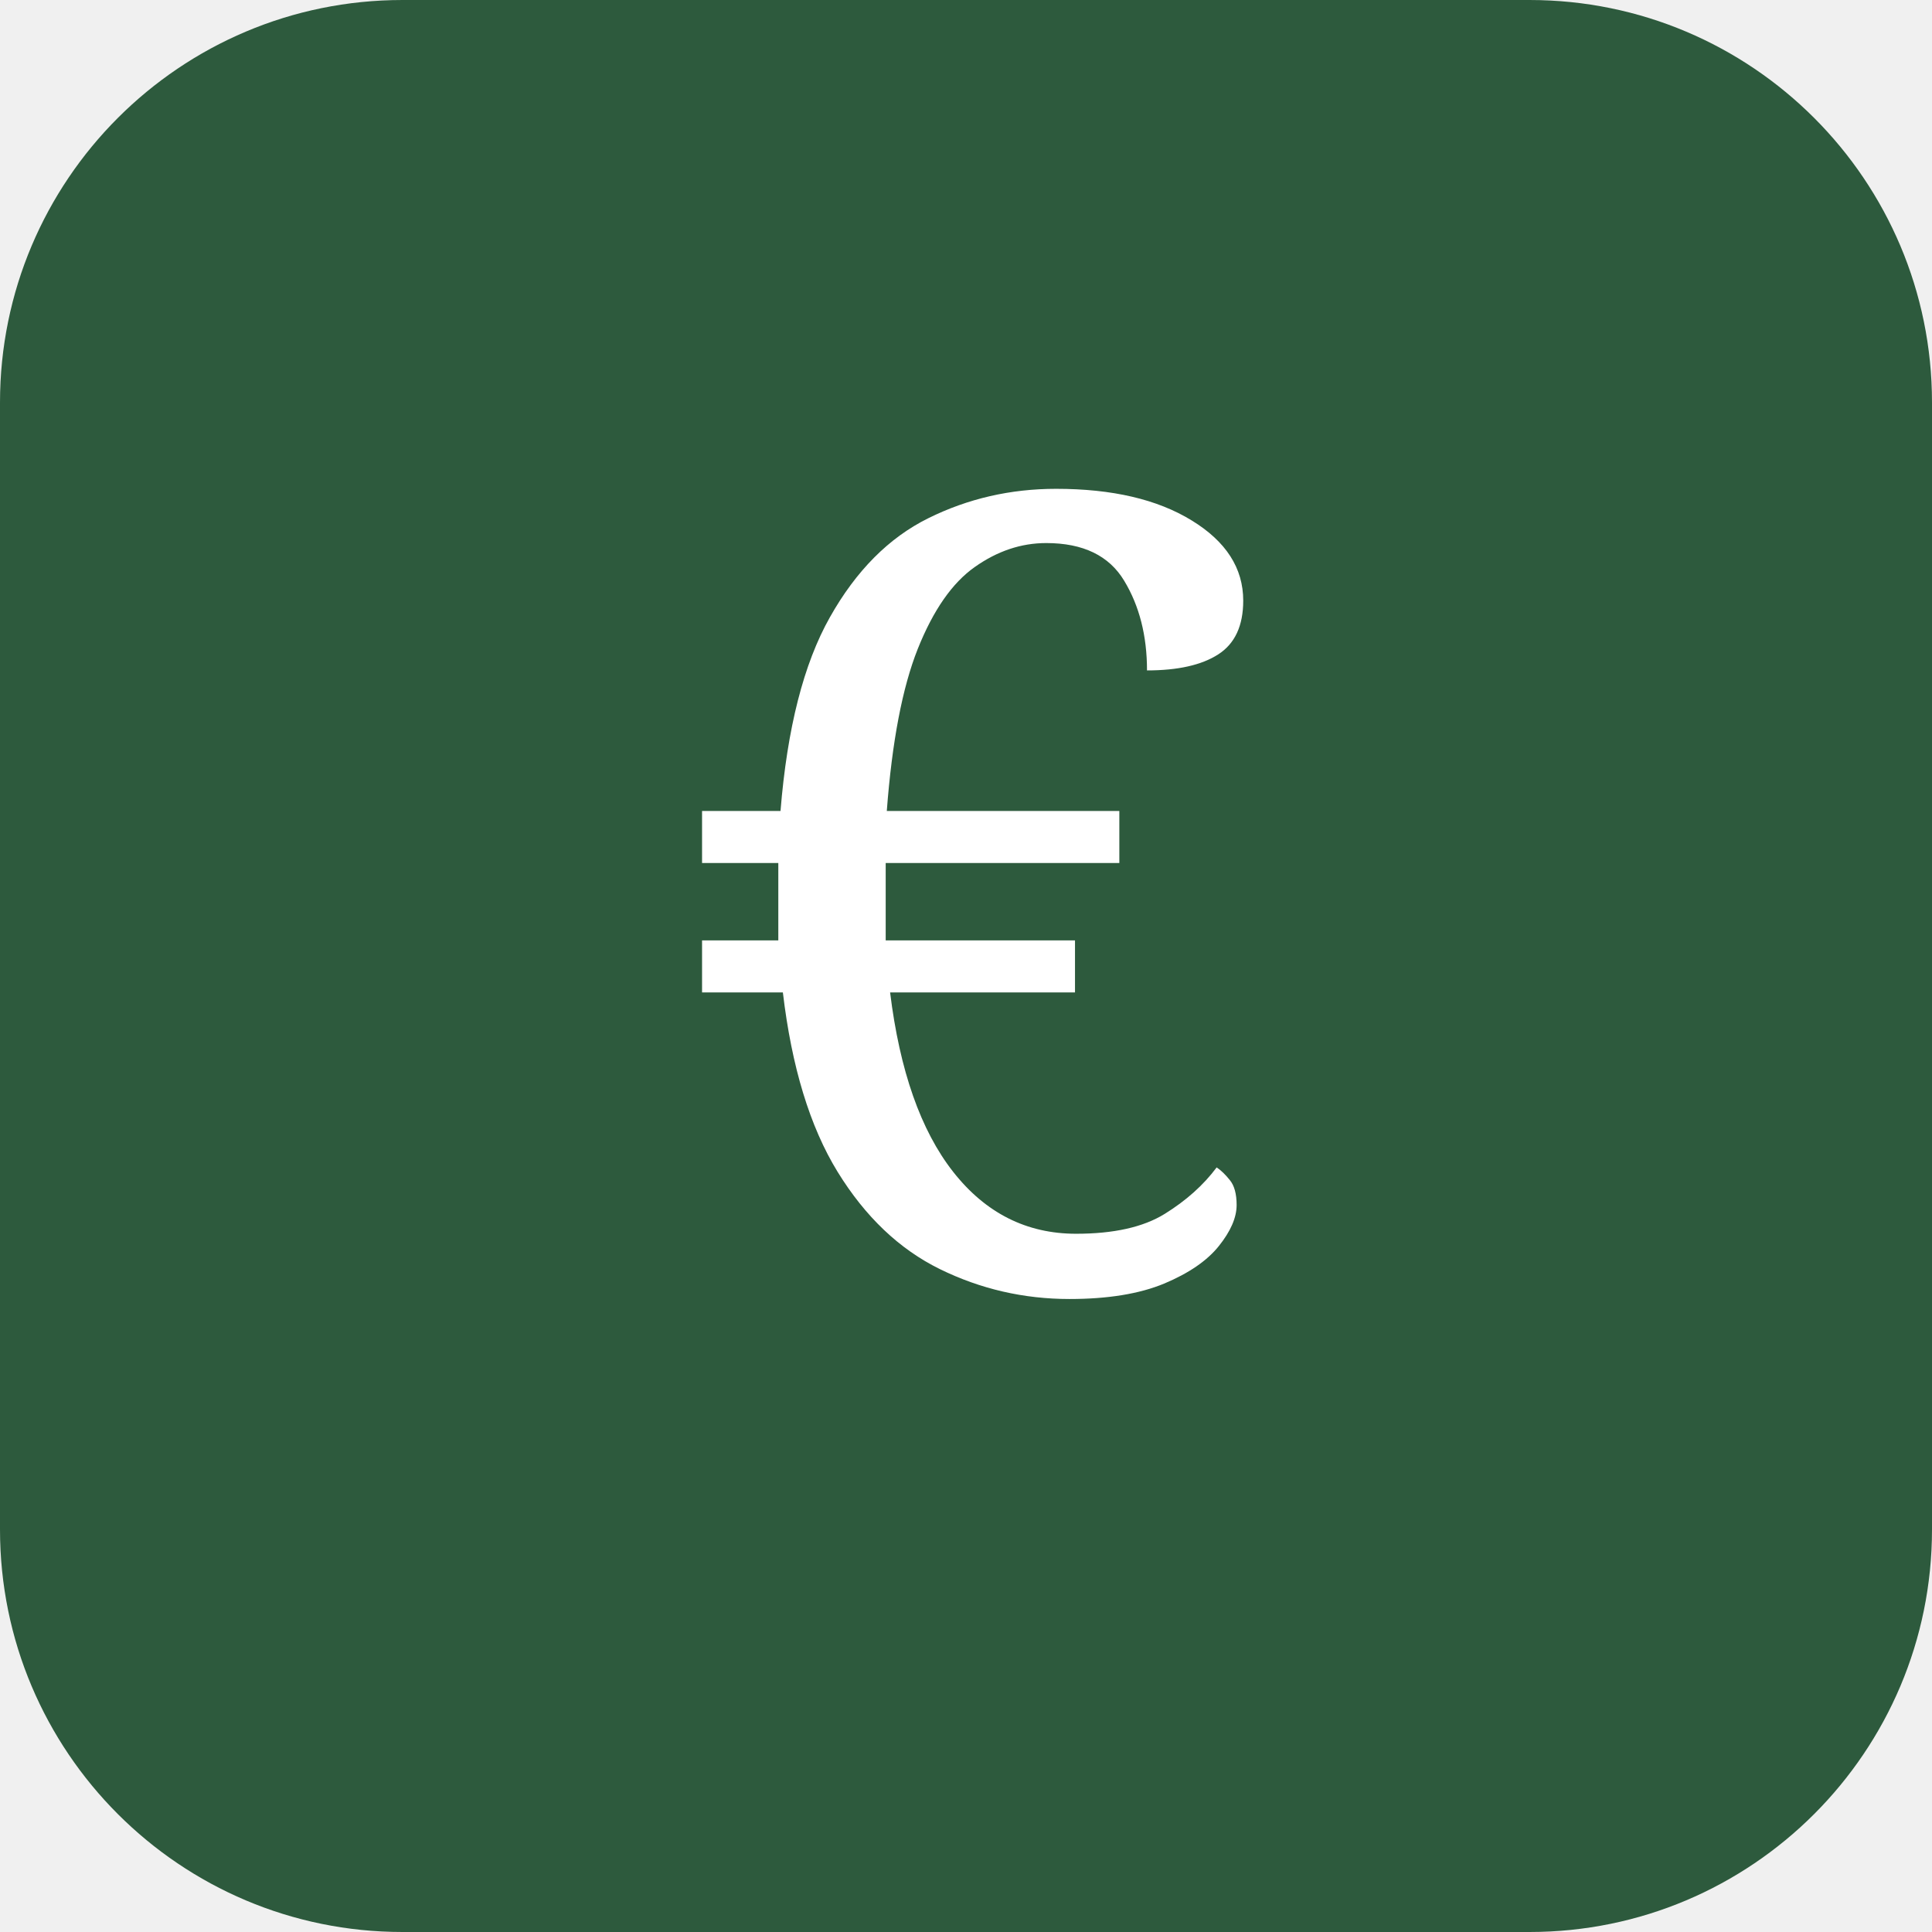
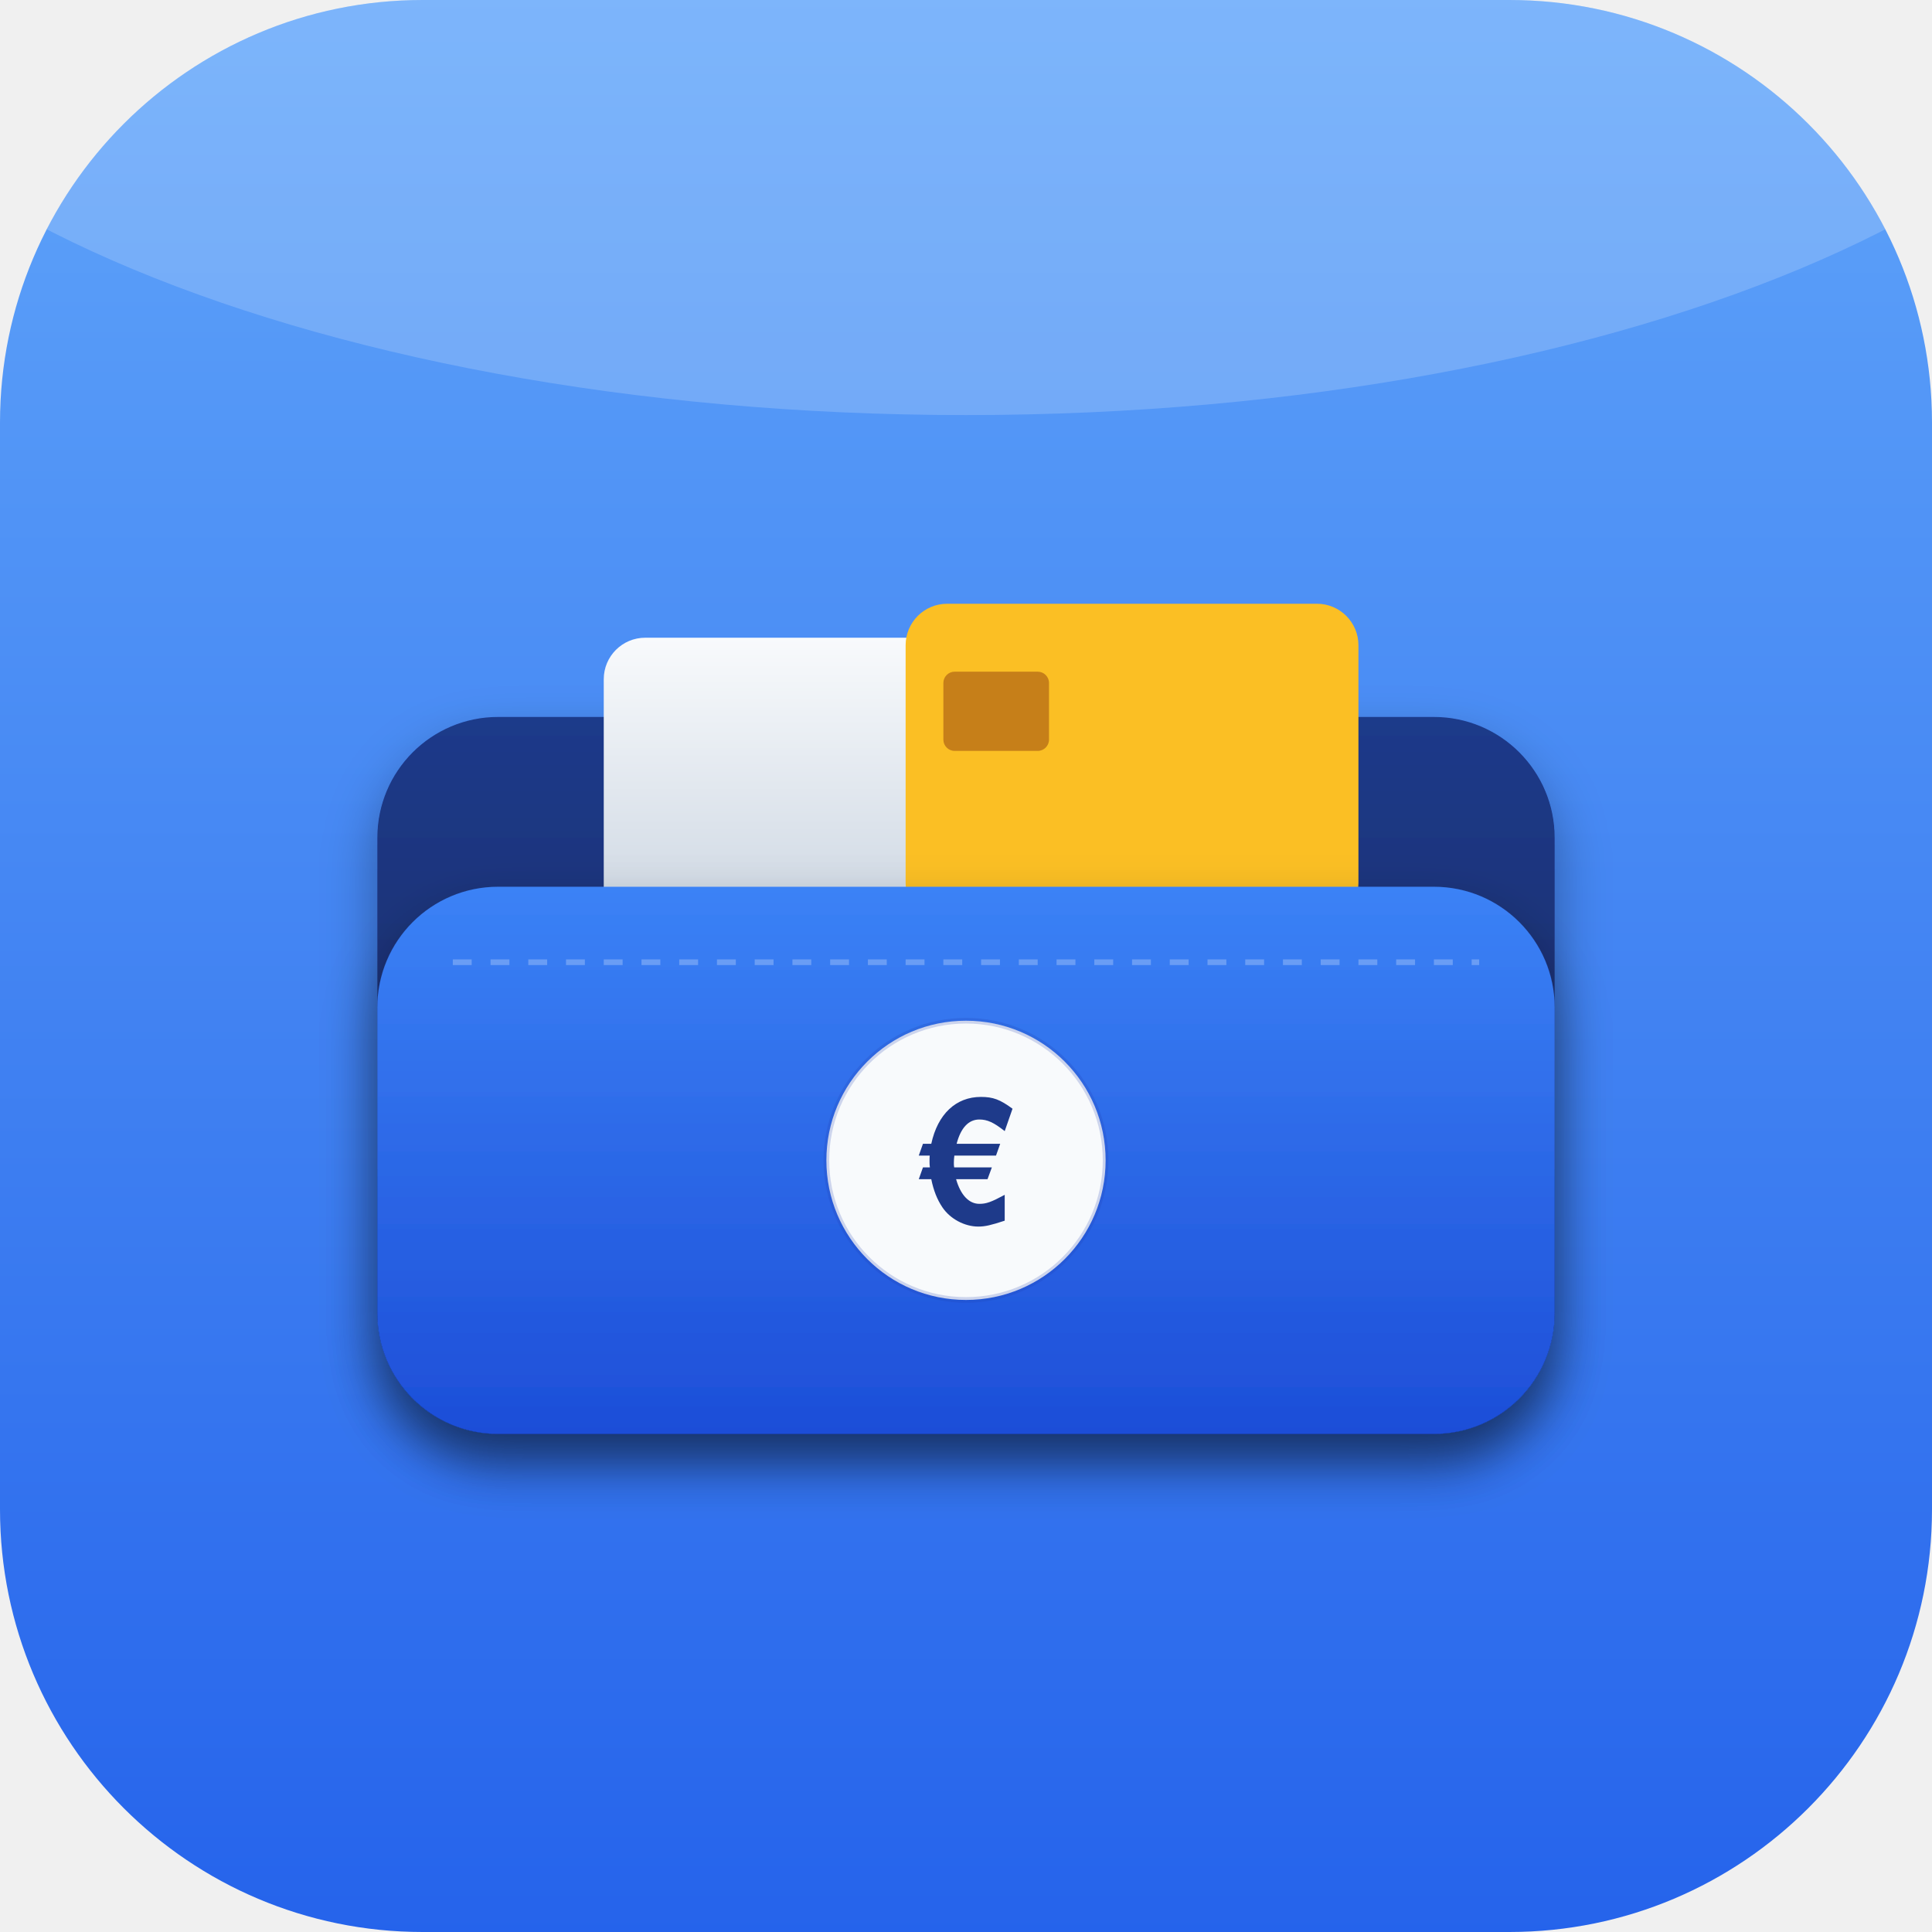
- <svg xmlns="http://www.w3.org/2000/svg" viewBox="0 0 192 192">
-   <rect width="192" height="192" rx="40" fill="#2d5a3d" />
-   <text x="96" y="128" font-family="Georgia,serif" font-size="110" font-weight="300" fill="white" text-anchor="middle">€</text>
+ <svg xmlns="http://www.w3.org/2000/svg" width="1024" height="1024" viewBox="0 0 1024 1024">
+   <defs>
+     <linearGradient id="g4bg" x1="0" y1="0" x2="0" y2="1">
+       <stop offset="0" stop-color="#60A5FA" />
+       <stop offset="1" stop-color="#2563EB" />
+     </linearGradient>
+     <linearGradient id="g4wal" x1="0" y1="0" x2="0" y2="1">
+       <stop offset="0" stop-color="#1E3A8A" />
+       <stop offset="1" stop-color="#172554" />
+     </linearGradient>
+     <linearGradient id="g4wal2" x1="0" y1="0" x2="0" y2="1">
+       <stop offset="0" stop-color="#3B82F6" />
+       <stop offset="1" stop-color="#1D4ED8" />
+     </linearGradient>
+     <linearGradient id="g4card" x1="0" y1="0" x2="0" y2="1">
+       <stop offset="0" stop-color="#F8FAFC" />
+       <stop offset="1" stop-color="#CBD5E1" />
+     </linearGradient>
+     <filter id="shadow4" x="-20%" y="-20%" width="140%" height="140%">
+       <feGaussianBlur in="SourceAlpha" stdDeviation="14" />
+       <feOffset dy="14" />
+       <feComponentTransfer>
+         <feFuncA type="linear" slope="0.35" />
+       </feComponentTransfer>
+       <feMerge>
+         <feMergeNode />
+         <feMergeNode in="SourceGraphic" />
+       </feMerge>
+     </filter>
+     <clipPath id="round4">
+       <rect width="1024" height="1024" rx="224" ry="224" />
+     </clipPath>
+   </defs>
+   <g clip-path="url(#round4)">
+     <rect width="1024" height="1024" fill="url(#g4bg)" />
+     <ellipse cx="512" cy="-60" rx="640" ry="280" fill="#FFFFFF" opacity="0.18" />
+     <g filter="url(#shadow4)">
+       <rect x="200" y="380" width="624" height="380" rx="64" fill="url(#g4wal)" />
+     </g>
+     <rect x="320" y="338" width="220" height="160" rx="22" fill="url(#g4card)" />
+     <rect x="480" y="320" width="240" height="170" rx="22" fill="#FBBF24" />
+     <rect x="500" y="356" width="56" height="42" rx="6" fill="#92400E" opacity="0.5" />
+     <g filter="url(#shadow4)">
+       <rect x="200" y="470" width="624" height="290" rx="64" fill="url(#g4wal2)" />
+     </g>
+     <line x1="240" y1="510" x2="784" y2="510" stroke="#FFFFFF" stroke-opacity="0.25" stroke-width="3" stroke-dasharray="10 10" />
+     <circle cx="512" cy="615" r="74" fill="#F8FAFC" />
+     <circle cx="512" cy="615" r="74" fill="none" stroke="#1E40AF" stroke-width="3" stroke-opacity="0.2" />
+     <text x="512" y="648" font-family="-apple-system, system-ui, Helvetica, Arial" font-size="92" font-weight="800" fill="#1E3A8A" text-anchor="middle">€</text>
+   </g>
</svg>
